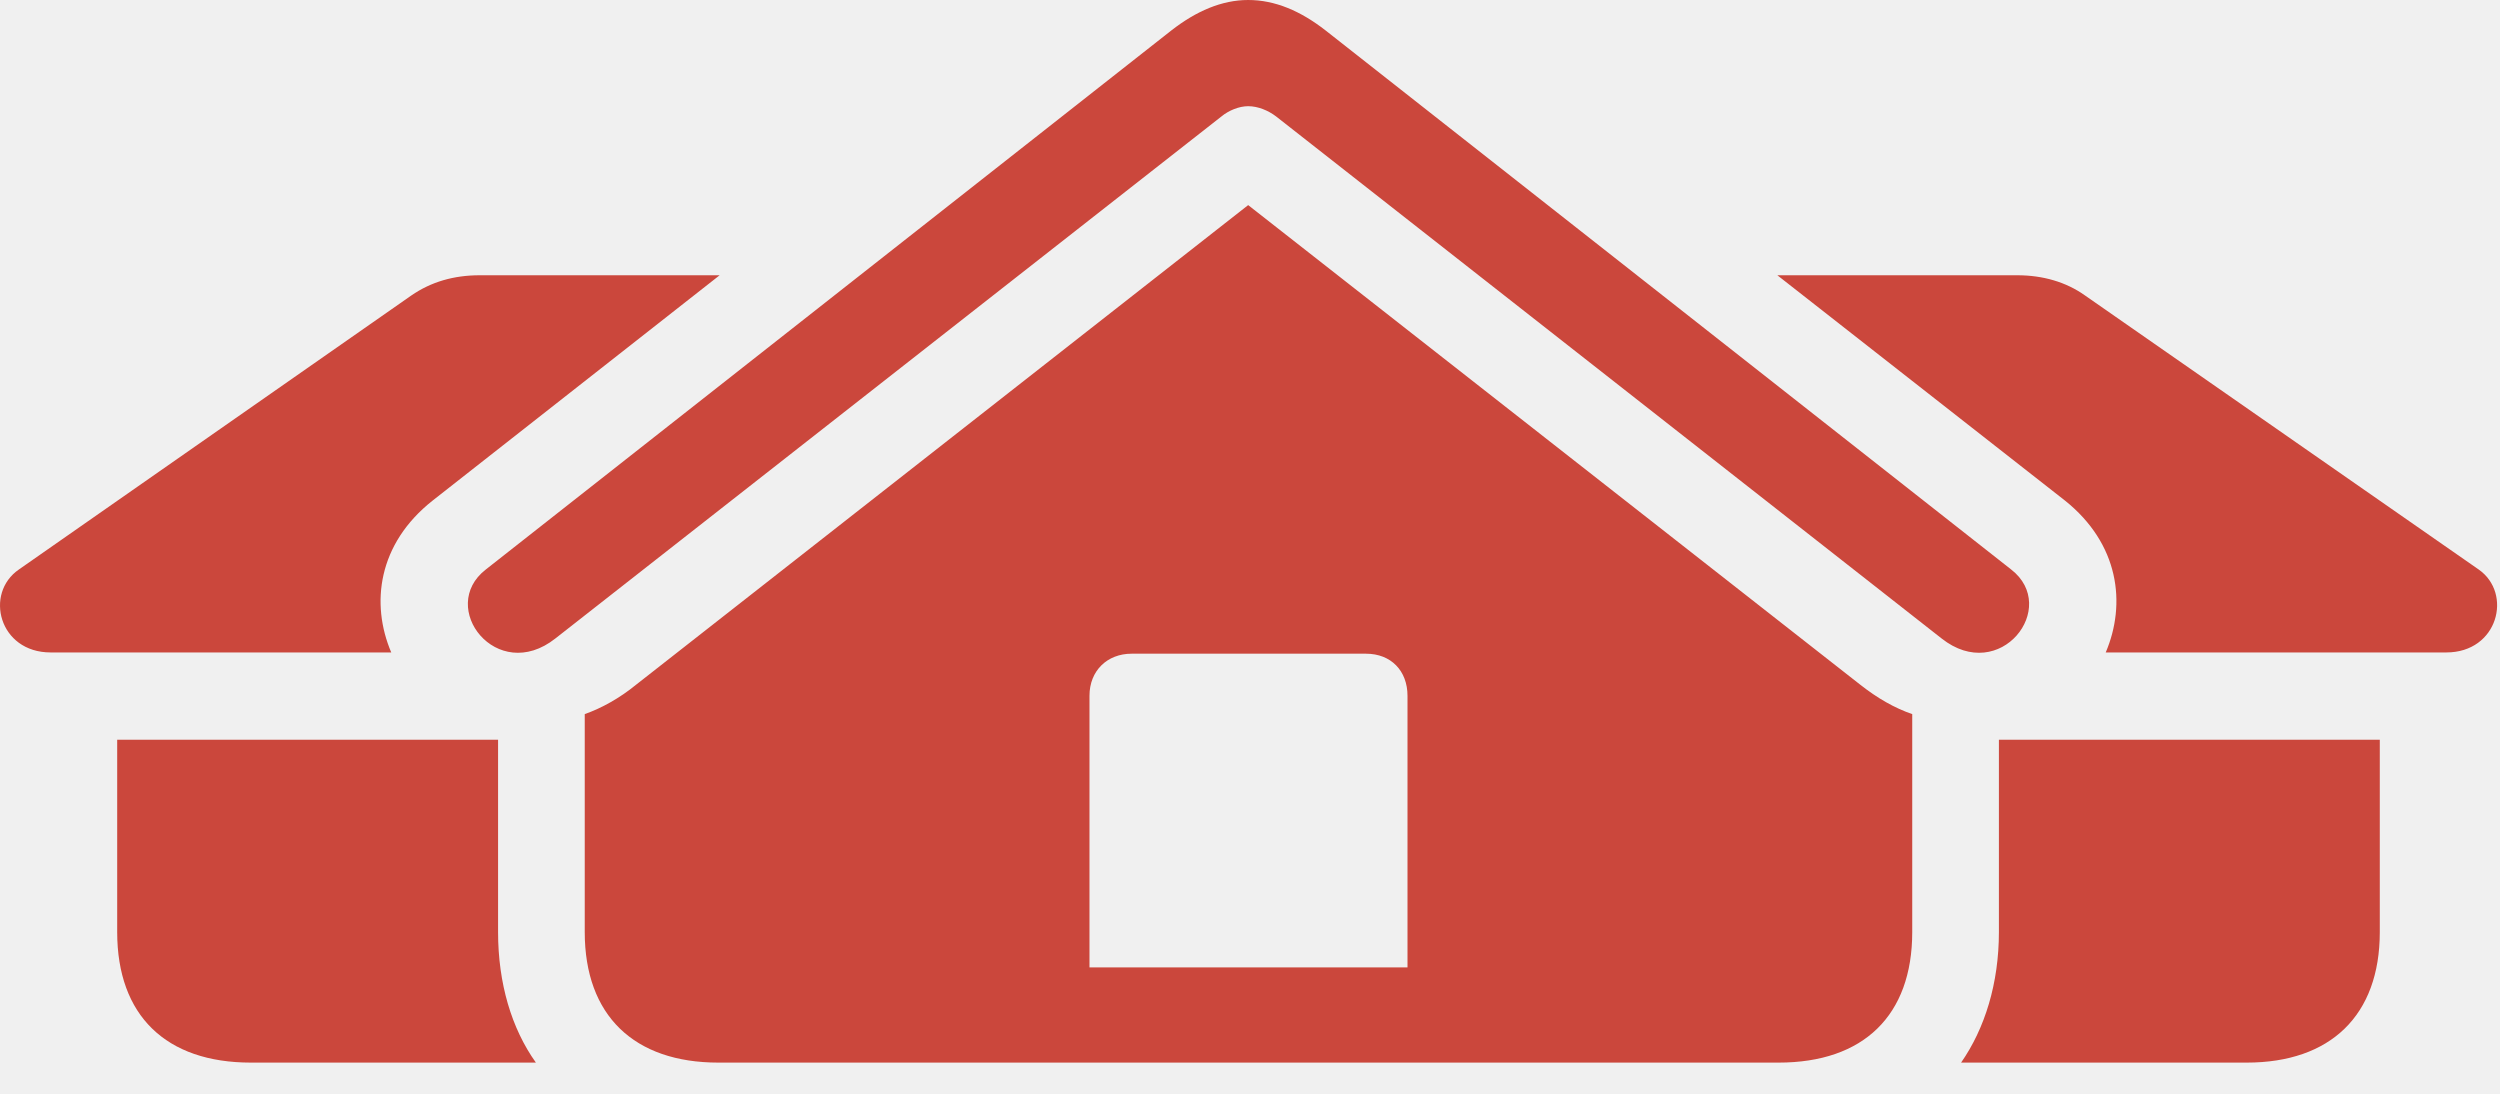
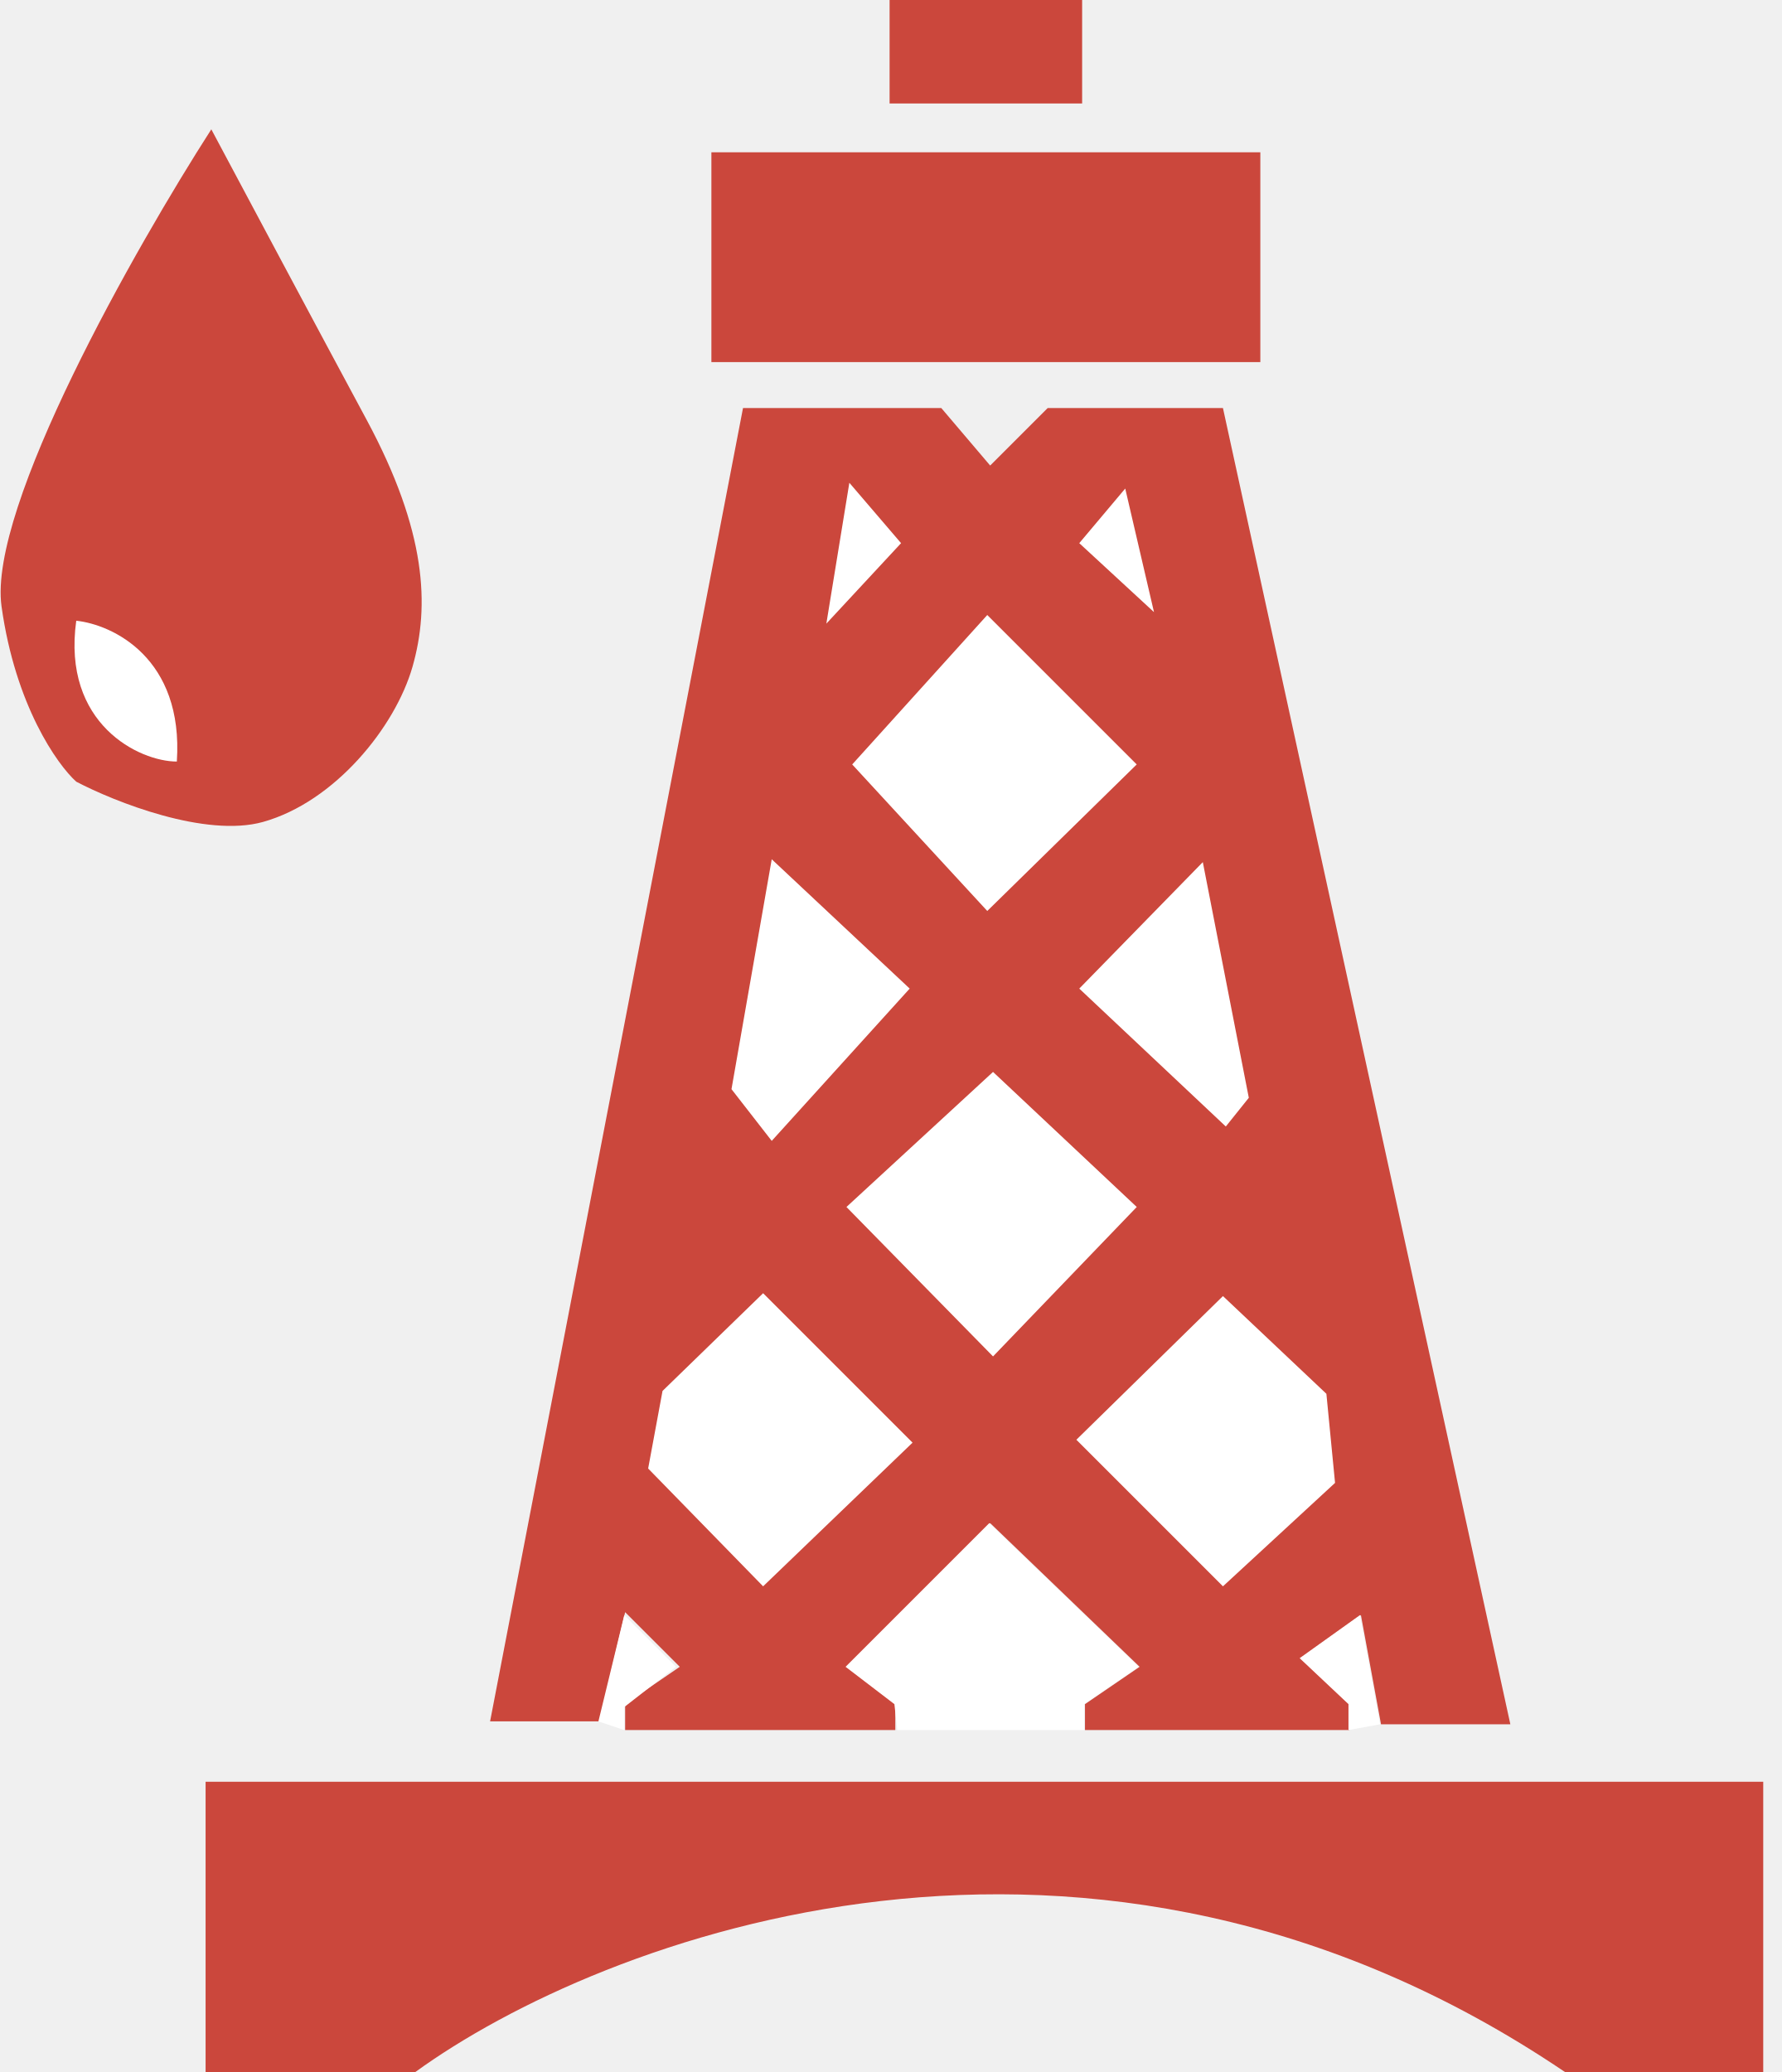
- <svg xmlns="http://www.w3.org/2000/svg" width="48" height="21" viewBox="0 0 48 21" fill="none">
-   <path d="M10.664 12.258L23.449 2.238C23.59 2.121 23.789 2.039 23.965 2.039C24.152 2.039 24.352 2.121 24.504 2.238L37.278 12.258C38.403 13.148 39.551 11.66 38.614 10.934L25.453 0.586C24.973 0.211 24.481 0 23.965 0C23.461 0 22.969 0.211 22.488 0.586L9.328 10.934C8.391 11.66 9.539 13.148 10.664 12.258ZM13.793 20.402H34.149C35.778 20.402 36.715 19.5 36.715 17.895V13.711C36.375 13.594 36.047 13.406 35.719 13.148L23.965 3.938L12.211 13.148C11.895 13.406 11.555 13.594 11.227 13.711V17.895C11.227 19.5 12.176 20.402 13.793 20.402ZM20.918 18.574V13.359C20.918 12.879 21.258 12.551 21.727 12.551H26.227C26.707 12.551 27.024 12.879 27.024 13.359V18.574H20.918ZM8.309 9.609L13.817 5.285H9.211C8.707 5.285 8.274 5.414 7.899 5.672L0.363 10.934C-0.304 11.391 -0.023 12.527 0.973 12.527H7.512C7.113 11.59 7.254 10.441 8.309 9.609ZM9.563 17.895V14.203H2.25V17.895C2.25 19.5 3.188 20.402 4.817 20.402H10.289C9.821 19.746 9.563 18.879 9.563 17.895ZM39.645 9.609C40.688 10.441 40.828 11.59 40.43 12.527H46.969C47.965 12.527 48.246 11.391 47.59 10.934L40.031 5.672C39.668 5.414 39.223 5.285 38.731 5.285H34.125L39.645 9.609ZM38.379 17.895C38.379 18.879 38.11 19.746 37.653 20.402H43.137C44.742 20.402 45.692 19.5 45.692 17.895V14.203H38.379V17.895Z" fill="#CB473C" />
+ <svg xmlns="http://www.w3.org/2000/svg" width="43" height="50" viewBox="0 0 43 50" fill="none">
+   <path d="M4.961 50V42.996H42.547V50H37.762C26.278 42.233 14.485 46.764 10.023 50H4.961Z" fill="#CB473C" />
+   <path d="M22.714 9.847H17.929L11.826 41.539H14.461L15.085 38.904L16.403 40.222L15.085 41.123V41.748H21.604V41.123L20.425 40.222L23.893 36.755L27.499 40.222L26.181 41.123V41.748H32.561V41.123L31.382 40.014L32.839 38.974L33.324 41.609H36.445L29.51 9.847H25.28L23.893 11.234L22.714 9.847Z" fill="#CB473C" />
+   <path d="M19.94 15.049L20.495 11.65L21.743 13.107L19.94 15.049Z" fill="white" />
+   <path d="M27.152 11.789L26.043 13.107L27.846 14.771L27.152 11.789Z" fill="white" />
+   <path d="M20.564 18.447L23.823 14.841L27.429 18.447L23.823 21.983L20.564 18.447Z" fill="white" />
+   <path d="M17.651 26.283L18.622 20.735L21.951 23.856L18.622 27.531L17.651 26.283Z" fill="white" />
+   <path d="M29.024 20.804L26.043 23.856L29.579 27.184L30.134 26.491L29.024 20.804Z" fill="white" />
+   <path d="M20.425 29.126L23.962 25.867L27.43 29.126L23.962 32.732L20.425 29.126Z" fill="white" />
+   <path d="M25.973 34.743L29.51 31.276L32.006 33.634L32.215 35.784L29.51 38.28L25.973 34.743Z" fill="white" />
+   <path d="M15.987 33.565L18.414 31.207L22.02 34.813L18.414 38.28L15.64 35.437L15.987 33.565Z" fill="white" />
+   <path d="M21.466 2.497V0H26.112V2.497H21.466Z" fill="#CB473C" />
+   <path d="M17.166 8.738V3.675H30.412V8.738H17.166Z" fill="#CB473C" />
+   <path d="M15.064 38.974L14.44 41.539L15.064 41.748V41.193L16.312 40.222L15.064 38.974Z" fill="white" />
+   <path d="M32.539 41.123V41.748L33.302 41.609L32.817 38.974L31.361 40.014L32.539 41.123Z" fill="white" />
+   <path d="M21.582 41.123L21.652 41.748H26.16V41.123L27.477 40.222L23.871 36.755L20.404 40.222L21.582 41.123Z" fill="white" />
+   <path d="M0.037 14.633C-0.296 12.247 3.273 5.964 5.099 3.121C5.862 4.554 7.679 7.961 8.844 10.125C10.3 12.829 10.37 14.633 9.954 16.089C9.538 17.545 8.081 19.348 6.348 19.834C4.961 20.222 2.765 19.348 1.84 18.863C1.378 18.447 0.37 17.018 0.037 14.633Z" fill="#CB473C" />
+   <path d="M1.84 14.979C2.718 15.072 4.434 15.881 4.267 18.377C3.366 18.377 1.493 17.476 1.84 14.979Z" fill="white" />
</svg>
